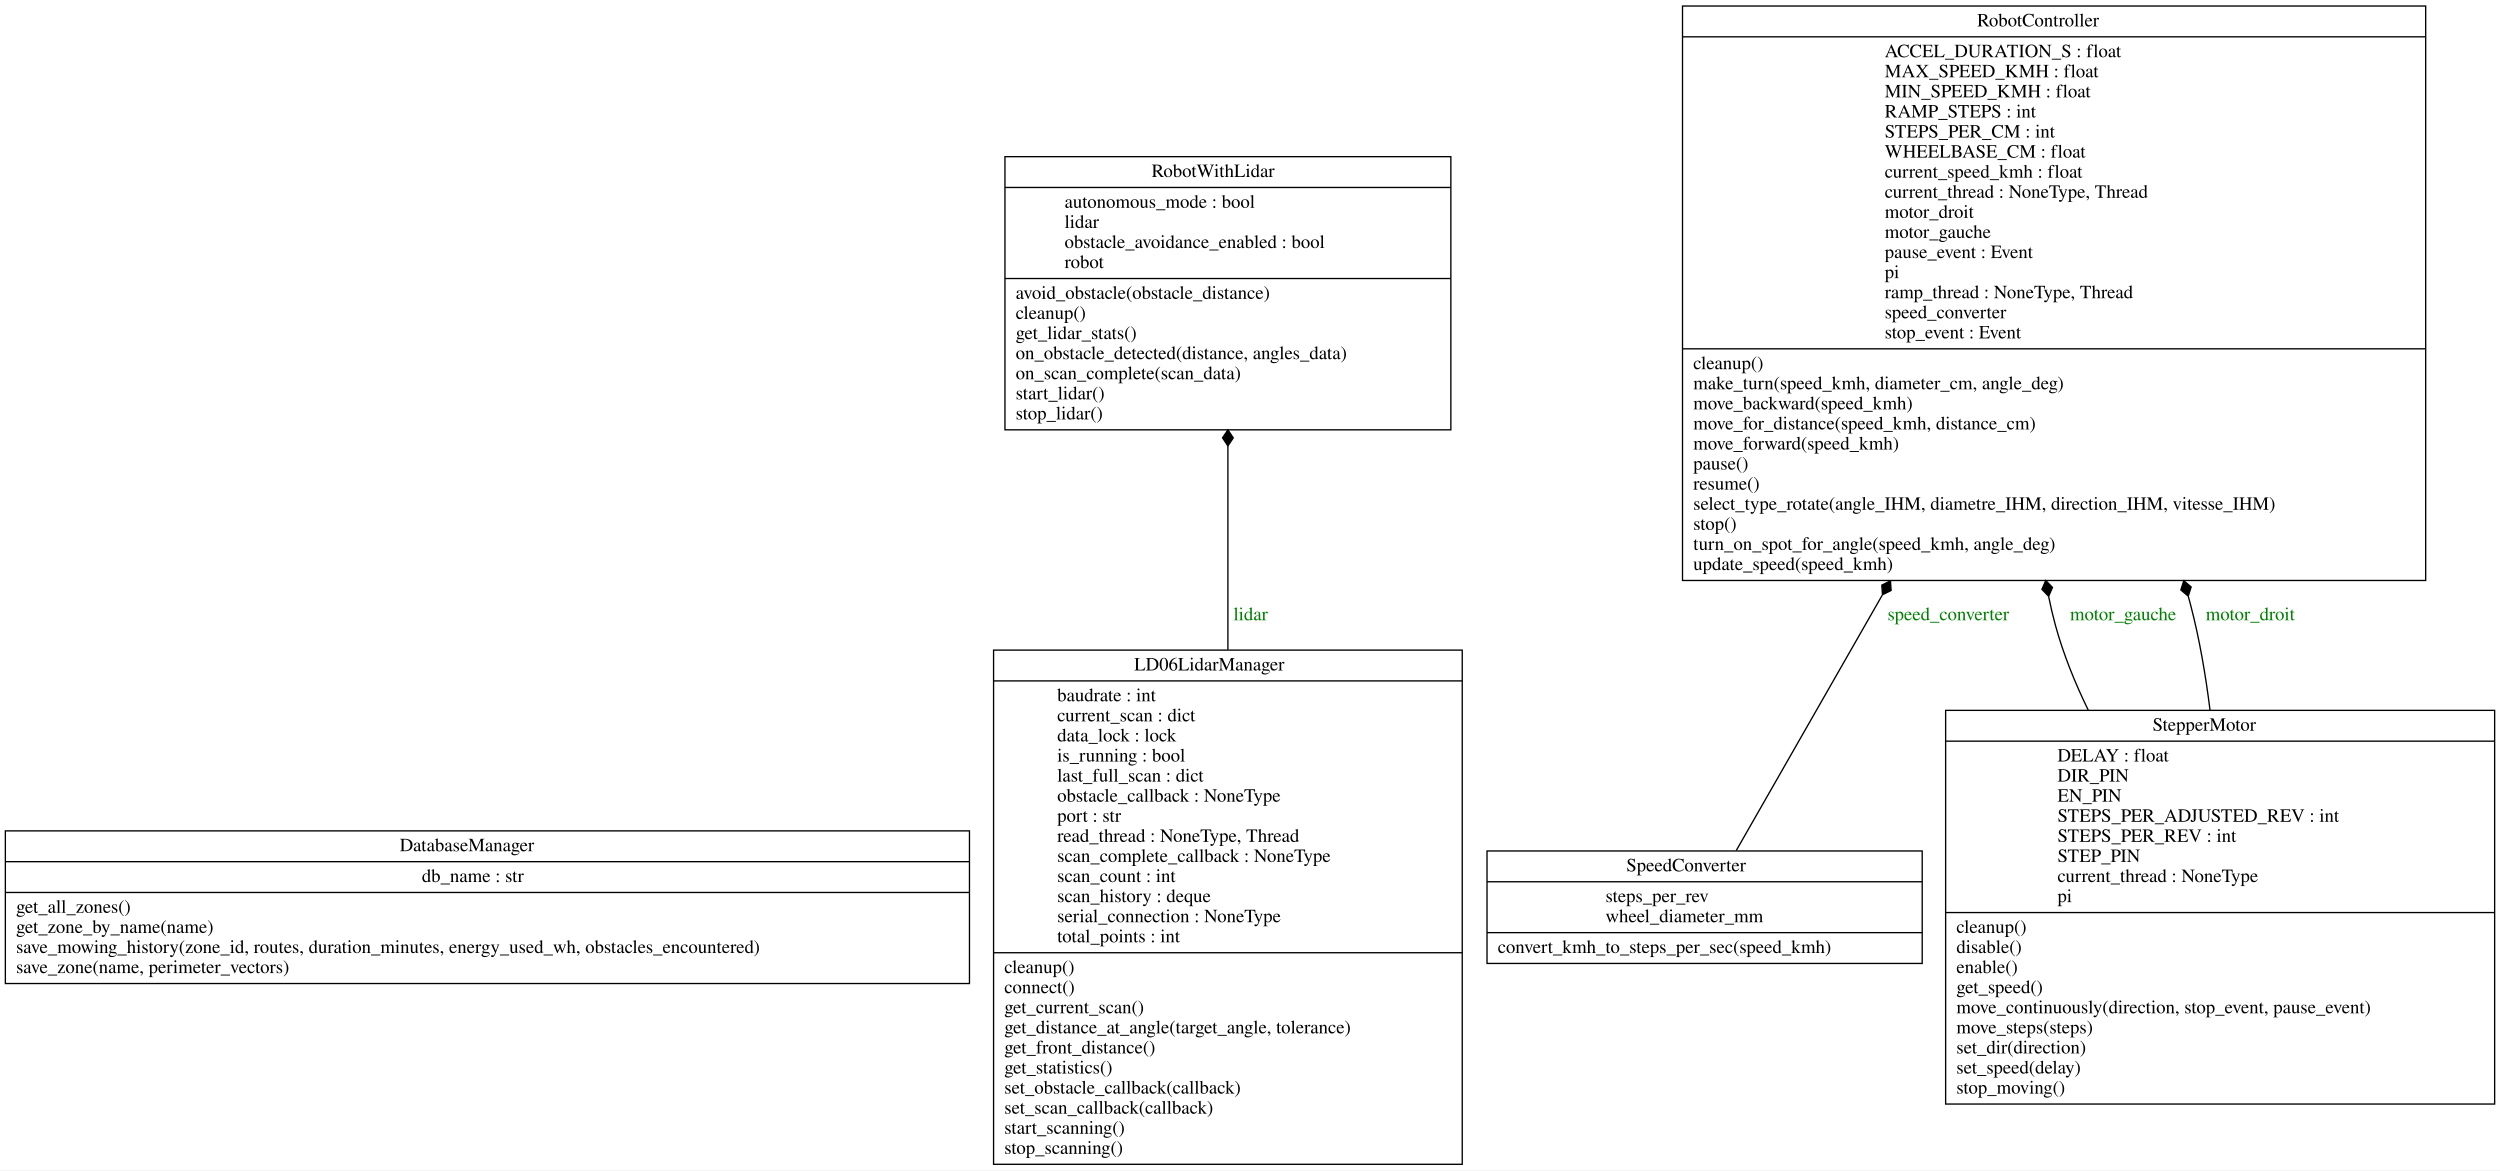
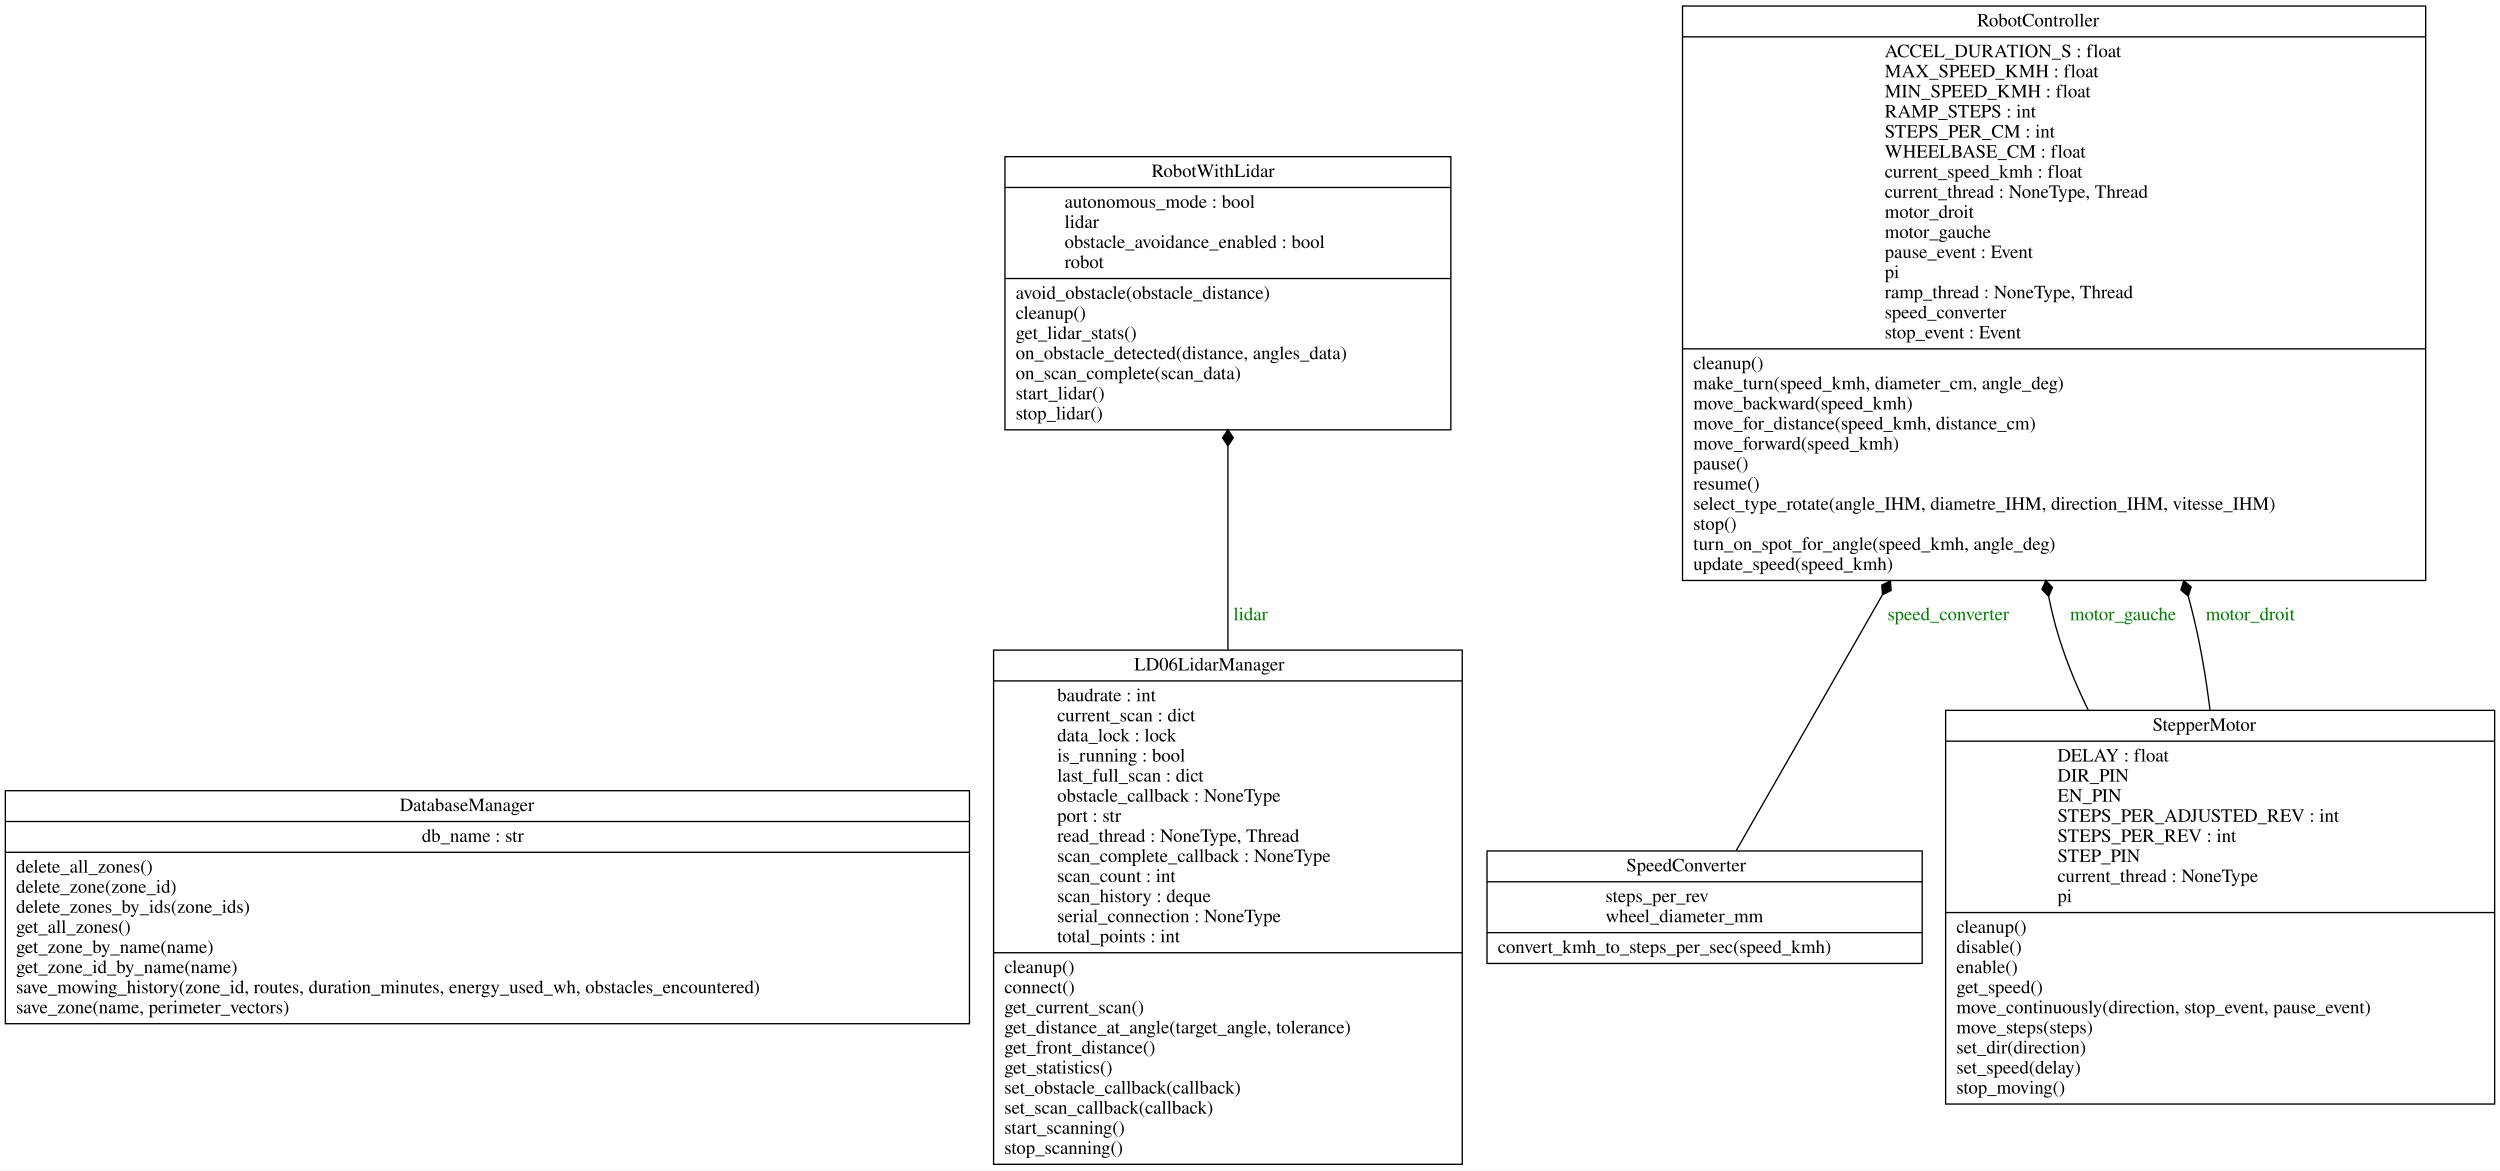
<svg xmlns="http://www.w3.org/2000/svg" width="1867pt" height="874pt" viewBox="0.00 0.00 1867.00 874.00">
  <g id="graph0" class="graph" transform="scale(1 1) rotate(0) translate(4 870)">
    <polygon fill="white" stroke="transparent" points="-4,4 -4,-870 1863,-870 1863,4 -4,4" />
    <g id="node1" class="node">
-       <polygon fill="none" stroke="black" points="0,-135.5 0,-249.5 720,-249.5 720,-135.5 0,-135.5" />
-       <text text-anchor="start" x="294.5" y="-234.3" font-family="Times,serif" font-size="14.00">DatabaseManager</text>
-       <polyline fill="none" stroke="black" points="0,-226.5 720,-226.5 " />
-       <text text-anchor="start" x="311" y="-211.3" font-family="Times,serif" font-size="14.00">db_name : str</text>
-       <polyline fill="none" stroke="black" points="0,-203.5 720,-203.5 " />
-       <text text-anchor="start" x="8" y="-188.3" font-family="Times,serif" font-size="14.00">get_all_zones()</text>
-       <text text-anchor="start" x="8" y="-173.3" font-family="Times,serif" font-size="14.00">get_zone_by_name(name)</text>
-       <text text-anchor="start" x="8" y="-158.3" font-family="Times,serif" font-size="14.00">save_mowing_history(zone_id, routes, duration_minutes, energy_used_wh, obstacles_encountered)</text>
-       <text text-anchor="start" x="8" y="-143.3" font-family="Times,serif" font-size="14.00">save_zone(name, perimeter_vectors)</text>
+       <polygon fill="none" stroke="black" points="0,-105.5 0,-279.5 720,-279.5 720,-105.5 0,-105.5" />
+       <text text-anchor="start" x="294.5" y="-264.3" font-family="Times,serif" font-size="14.00">DatabaseManager</text>
+       <polyline fill="none" stroke="black" points="0,-256.5 720,-256.5 " />
+       <text text-anchor="start" x="311" y="-241.3" font-family="Times,serif" font-size="14.00">db_name : str</text>
+       <polyline fill="none" stroke="black" points="0,-233.5 720,-233.5 " />
+       <text text-anchor="start" x="8" y="-218.3" font-family="Times,serif" font-size="14.00">delete_all_zones()</text>
+       <text text-anchor="start" x="8" y="-203.3" font-family="Times,serif" font-size="14.00">delete_zone(zone_id)</text>
+       <text text-anchor="start" x="8" y="-188.3" font-family="Times,serif" font-size="14.00">delete_zones_by_ids(zone_ids)</text>
+       <text text-anchor="start" x="8" y="-173.3" font-family="Times,serif" font-size="14.00">get_all_zones()</text>
+       <text text-anchor="start" x="8" y="-158.3" font-family="Times,serif" font-size="14.00">get_zone_by_name(name)</text>
+       <text text-anchor="start" x="8" y="-143.3" font-family="Times,serif" font-size="14.00">get_zone_id_by_name(name)</text>
+       <text text-anchor="start" x="8" y="-128.3" font-family="Times,serif" font-size="14.00">save_mowing_history(zone_id, routes, duration_minutes, energy_used_wh, obstacles_encountered)</text>
+       <text text-anchor="start" x="8" y="-113.3" font-family="Times,serif" font-size="14.00">save_zone(name, perimeter_vectors)</text>
    </g>
    <g id="node2" class="node">
      <polygon fill="none" stroke="black" points="738,-0.5 738,-384.5 1088,-384.5 1088,-0.5 738,-0.5" />
      <text text-anchor="start" x="843" y="-369.3" font-family="Times,serif" font-size="14.00">LD06LidarManager</text>
      <polyline fill="none" stroke="black" points="738,-361.5 1088,-361.5 " />
      <text text-anchor="start" x="785.5" y="-346.3" font-family="Times,serif" font-size="14.00">baudrate : int</text>
      <text text-anchor="start" x="785.5" y="-331.3" font-family="Times,serif" font-size="14.00">current_scan : dict</text>
      <text text-anchor="start" x="785.5" y="-316.3" font-family="Times,serif" font-size="14.00">data_lock : lock</text>
      <text text-anchor="start" x="785.5" y="-301.3" font-family="Times,serif" font-size="14.00">is_running : bool</text>
      <text text-anchor="start" x="785.5" y="-286.3" font-family="Times,serif" font-size="14.00">last_full_scan : dict</text>
      <text text-anchor="start" x="785.5" y="-271.3" font-family="Times,serif" font-size="14.00">obstacle_callback : NoneType</text>
      <text text-anchor="start" x="785.5" y="-256.3" font-family="Times,serif" font-size="14.00">port : str</text>
      <text text-anchor="start" x="785.5" y="-241.3" font-family="Times,serif" font-size="14.00">read_thread : NoneType, Thread</text>
      <text text-anchor="start" x="785.5" y="-226.3" font-family="Times,serif" font-size="14.00">scan_complete_callback : NoneType</text>
      <text text-anchor="start" x="785.5" y="-211.3" font-family="Times,serif" font-size="14.00">scan_count : int</text>
      <text text-anchor="start" x="785.5" y="-196.3" font-family="Times,serif" font-size="14.00">scan_history : deque</text>
      <text text-anchor="start" x="785.5" y="-181.3" font-family="Times,serif" font-size="14.00">serial_connection : NoneType</text>
      <text text-anchor="start" x="785.5" y="-166.3" font-family="Times,serif" font-size="14.00">total_points : int</text>
      <polyline fill="none" stroke="black" points="738,-158.5 1088,-158.5 " />
      <text text-anchor="start" x="746" y="-143.3" font-family="Times,serif" font-size="14.00">cleanup()</text>
      <text text-anchor="start" x="746" y="-128.3" font-family="Times,serif" font-size="14.00">connect()</text>
      <text text-anchor="start" x="746" y="-113.3" font-family="Times,serif" font-size="14.00">get_current_scan()</text>
      <text text-anchor="start" x="746" y="-98.3" font-family="Times,serif" font-size="14.00">get_distance_at_angle(target_angle, tolerance)</text>
      <text text-anchor="start" x="746" y="-83.3" font-family="Times,serif" font-size="14.00">get_front_distance()</text>
      <text text-anchor="start" x="746" y="-68.3" font-family="Times,serif" font-size="14.00">get_statistics()</text>
      <text text-anchor="start" x="746" y="-53.3" font-family="Times,serif" font-size="14.00">set_obstacle_callback(callback)</text>
      <text text-anchor="start" x="746" y="-38.3" font-family="Times,serif" font-size="14.00">set_scan_callback(callback)</text>
      <text text-anchor="start" x="746" y="-23.3" font-family="Times,serif" font-size="14.00">start_scanning()</text>
      <text text-anchor="start" x="746" y="-8.3" font-family="Times,serif" font-size="14.00">stop_scanning()</text>
    </g>
    <g id="node4" class="node">
      <polygon fill="none" stroke="black" points="746.5,-549 746.5,-753 1079.5,-753 1079.5,-549 746.5,-549" />
      <text text-anchor="start" x="856" y="-737.8" font-family="Times,serif" font-size="14.00">RobotWithLidar</text>
      <polyline fill="none" stroke="black" points="746.5,-730 1079.5,-730 " />
      <text text-anchor="start" x="791" y="-714.8" font-family="Times,serif" font-size="14.00">autonomous_mode : bool</text>
      <text text-anchor="start" x="791" y="-699.8" font-family="Times,serif" font-size="14.00">lidar</text>
      <text text-anchor="start" x="791" y="-684.8" font-family="Times,serif" font-size="14.00">obstacle_avoidance_enabled : bool</text>
      <text text-anchor="start" x="791" y="-669.8" font-family="Times,serif" font-size="14.00">robot</text>
      <polyline fill="none" stroke="black" points="746.5,-662 1079.5,-662 " />
      <text text-anchor="start" x="754.5" y="-646.8" font-family="Times,serif" font-size="14.00">avoid_obstacle(obstacle_distance)</text>
      <text text-anchor="start" x="754.5" y="-631.8" font-family="Times,serif" font-size="14.00">cleanup()</text>
      <text text-anchor="start" x="754.5" y="-616.8" font-family="Times,serif" font-size="14.00">get_lidar_stats()</text>
      <text text-anchor="start" x="754.5" y="-601.8" font-family="Times,serif" font-size="14.00">on_obstacle_detected(distance, angles_data)</text>
      <text text-anchor="start" x="754.5" y="-586.8" font-family="Times,serif" font-size="14.00">on_scan_complete(scan_data)</text>
      <text text-anchor="start" x="754.5" y="-571.8" font-family="Times,serif" font-size="14.00">start_lidar()</text>
      <text text-anchor="start" x="754.5" y="-556.8" font-family="Times,serif" font-size="14.00">stop_lidar()</text>
    </g>
    <g id="edge2" class="edge">
      <path fill="none" stroke="black" d="M913,-384.78C913,-436.56 913,-490.94 913,-536.89" />
      <polygon fill="black" stroke="black" points="913,-536.99 917,-542.99 913,-548.99 909,-542.99 913,-536.99" />
      <text text-anchor="middle" x="930" y="-406.8" font-family="Times,serif" font-size="14.00" fill="green">lidar</text>
    </g>
    <g id="node3" class="node">
      <polygon fill="none" stroke="black" points="1252.5,-436.5 1252.5,-865.5 1807.5,-865.5 1807.5,-436.5 1252.5,-436.5" />
      <text text-anchor="start" x="1472.5" y="-850.3" font-family="Times,serif" font-size="14.00">RobotController</text>
      <polyline fill="none" stroke="black" points="1252.5,-842.5 1807.5,-842.5 " />
      <text text-anchor="start" x="1403.5" y="-827.3" font-family="Times,serif" font-size="14.00">ACCEL_DURATION_S : float</text>
      <text text-anchor="start" x="1403.5" y="-812.3" font-family="Times,serif" font-size="14.00">MAX_SPEED_KMH : float</text>
      <text text-anchor="start" x="1403.5" y="-797.3" font-family="Times,serif" font-size="14.00">MIN_SPEED_KMH : float</text>
      <text text-anchor="start" x="1403.5" y="-782.3" font-family="Times,serif" font-size="14.00">RAMP_STEPS : int</text>
      <text text-anchor="start" x="1403.5" y="-767.3" font-family="Times,serif" font-size="14.00">STEPS_PER_CM : int</text>
      <text text-anchor="start" x="1403.5" y="-752.3" font-family="Times,serif" font-size="14.00">WHEELBASE_CM : float</text>
      <text text-anchor="start" x="1403.5" y="-737.3" font-family="Times,serif" font-size="14.00">current_speed_kmh : float</text>
      <text text-anchor="start" x="1403.5" y="-722.3" font-family="Times,serif" font-size="14.00">current_thread : NoneType, Thread</text>
      <text text-anchor="start" x="1403.5" y="-707.3" font-family="Times,serif" font-size="14.00">motor_droit</text>
      <text text-anchor="start" x="1403.5" y="-692.3" font-family="Times,serif" font-size="14.00">motor_gauche</text>
      <text text-anchor="start" x="1403.5" y="-677.3" font-family="Times,serif" font-size="14.00">pause_event : Event</text>
      <text text-anchor="start" x="1403.5" y="-662.3" font-family="Times,serif" font-size="14.00">pi</text>
      <text text-anchor="start" x="1403.5" y="-647.3" font-family="Times,serif" font-size="14.00">ramp_thread : NoneType, Thread</text>
      <text text-anchor="start" x="1403.5" y="-632.3" font-family="Times,serif" font-size="14.00">speed_converter</text>
      <text text-anchor="start" x="1403.5" y="-617.3" font-family="Times,serif" font-size="14.00">stop_event : Event</text>
      <polyline fill="none" stroke="black" points="1252.5,-609.5 1807.5,-609.5 " />
      <text text-anchor="start" x="1260.5" y="-594.3" font-family="Times,serif" font-size="14.00">cleanup()</text>
      <text text-anchor="start" x="1260.5" y="-579.3" font-family="Times,serif" font-size="14.00">make_turn(speed_kmh, diameter_cm, angle_deg)</text>
      <text text-anchor="start" x="1260.5" y="-564.3" font-family="Times,serif" font-size="14.00">move_backward(speed_kmh)</text>
      <text text-anchor="start" x="1260.5" y="-549.3" font-family="Times,serif" font-size="14.00">move_for_distance(speed_kmh, distance_cm)</text>
      <text text-anchor="start" x="1260.5" y="-534.3" font-family="Times,serif" font-size="14.00">move_forward(speed_kmh)</text>
      <text text-anchor="start" x="1260.5" y="-519.3" font-family="Times,serif" font-size="14.00">pause()</text>
      <text text-anchor="start" x="1260.5" y="-504.3" font-family="Times,serif" font-size="14.00">resume()</text>
      <text text-anchor="start" x="1260.5" y="-489.3" font-family="Times,serif" font-size="14.00">select_type_rotate(angle_IHM, diametre_IHM, direction_IHM, vitesse_IHM)</text>
      <text text-anchor="start" x="1260.5" y="-474.3" font-family="Times,serif" font-size="14.00">stop()</text>
      <text text-anchor="start" x="1260.5" y="-459.3" font-family="Times,serif" font-size="14.00">turn_on_spot_for_angle(speed_kmh, angle_deg)</text>
      <text text-anchor="start" x="1260.5" y="-444.3" font-family="Times,serif" font-size="14.00">update_speed(speed_kmh)</text>
    </g>
    <g id="node5" class="node">
      <polygon fill="none" stroke="black" points="1106.5,-150.5 1106.5,-234.5 1431.5,-234.5 1431.5,-150.5 1106.5,-150.5" />
      <text text-anchor="start" x="1210.5" y="-219.3" font-family="Times,serif" font-size="14.00">SpeedConverter</text>
      <polyline fill="none" stroke="black" points="1106.5,-211.5 1431.5,-211.5 " />
      <text text-anchor="start" x="1195" y="-196.3" font-family="Times,serif" font-size="14.00">steps_per_rev</text>
      <text text-anchor="start" x="1195" y="-181.3" font-family="Times,serif" font-size="14.00">wheel_diameter_mm</text>
      <polyline fill="none" stroke="black" points="1106.5,-173.5 1431.5,-173.5 " />
      <text text-anchor="start" x="1114.5" y="-158.3" font-family="Times,serif" font-size="14.00">convert_kmh_to_steps_per_sec(speed_kmh)</text>
    </g>
    <g id="edge1" class="edge">
      <path fill="none" stroke="black" d="M1292.62,-234.82C1317.86,-278.96 1359.89,-352.48 1401.64,-425.49" />
      <polygon fill="black" stroke="black" points="1401.83,-425.83 1408.29,-429.06 1407.79,-436.25 1401.34,-433.03 1401.83,-425.83" />
      <text text-anchor="middle" x="1451" y="-406.8" font-family="Times,serif" font-size="14.00" fill="green">speed_converter</text>
    </g>
    <g id="node6" class="node">
      <polygon fill="none" stroke="black" points="1449,-45.5 1449,-339.5 1859,-339.5 1859,-45.5 1449,-45.5" />
      <text text-anchor="start" x="1603.5" y="-324.3" font-family="Times,serif" font-size="14.00">StepperMotor</text>
      <polyline fill="none" stroke="black" points="1449,-316.5 1859,-316.5 " />
      <text text-anchor="start" x="1532.5" y="-301.3" font-family="Times,serif" font-size="14.00">DELAY : float</text>
      <text text-anchor="start" x="1532.5" y="-286.3" font-family="Times,serif" font-size="14.00">DIR_PIN</text>
      <text text-anchor="start" x="1532.5" y="-271.3" font-family="Times,serif" font-size="14.00">EN_PIN</text>
      <text text-anchor="start" x="1532.5" y="-256.3" font-family="Times,serif" font-size="14.00">STEPS_PER_ADJUSTED_REV : int</text>
      <text text-anchor="start" x="1532.5" y="-241.3" font-family="Times,serif" font-size="14.00">STEPS_PER_REV : int</text>
      <text text-anchor="start" x="1532.5" y="-226.3" font-family="Times,serif" font-size="14.00">STEP_PIN</text>
      <text text-anchor="start" x="1532.5" y="-211.3" font-family="Times,serif" font-size="14.00">current_thread : NoneType</text>
      <text text-anchor="start" x="1532.5" y="-196.3" font-family="Times,serif" font-size="14.00">pi</text>
      <polyline fill="none" stroke="black" points="1449,-188.5 1859,-188.5 " />
      <text text-anchor="start" x="1457" y="-173.3" font-family="Times,serif" font-size="14.00">cleanup()</text>
      <text text-anchor="start" x="1457" y="-158.3" font-family="Times,serif" font-size="14.00">disable()</text>
      <text text-anchor="start" x="1457" y="-143.3" font-family="Times,serif" font-size="14.00">enable()</text>
      <text text-anchor="start" x="1457" y="-128.3" font-family="Times,serif" font-size="14.00">get_speed()</text>
      <text text-anchor="start" x="1457" y="-113.3" font-family="Times,serif" font-size="14.00">move_continuously(direction, stop_event, pause_event)</text>
      <text text-anchor="start" x="1457" y="-98.3" font-family="Times,serif" font-size="14.00">move_steps(steps)</text>
      <text text-anchor="start" x="1457" y="-83.3" font-family="Times,serif" font-size="14.00">set_dir(direction)</text>
      <text text-anchor="start" x="1457" y="-68.3" font-family="Times,serif" font-size="14.00">set_speed(delay)</text>
      <text text-anchor="start" x="1457" y="-53.3" font-family="Times,serif" font-size="14.00">stop_moving()</text>
    </g>
    <g id="edge3" class="edge">
      <path fill="none" stroke="black" d="M1555.49,-339.7C1545.48,-360.24 1536.85,-381.64 1531,-403 1529.07,-410.04 1527.39,-417.24 1525.94,-424.53" />
      <polygon fill="black" stroke="black" points="1525.92,-424.68 1528.79,-431.3 1523.78,-436.49 1520.91,-429.87 1525.92,-424.68" />
      <text text-anchor="middle" x="1581.5" y="-406.8" font-family="Times,serif" font-size="14.00" fill="green">motor_gauche</text>
    </g>
    <g id="edge4" class="edge">
      <path fill="none" stroke="black" d="M1646.45,-339.61C1643.18,-365.96 1638.54,-392.99 1632,-418 1631.43,-420.18 1630.84,-422.37 1630.24,-424.56" />
      <polygon fill="black" stroke="black" points="1630.17,-424.78 1632.35,-431.65 1626.84,-436.3 1624.66,-429.43 1630.17,-424.78" />
      <text text-anchor="middle" x="1676.5" y="-406.8" font-family="Times,serif" font-size="14.00" fill="green">motor_droit</text>
    </g>
  </g>
</svg>
